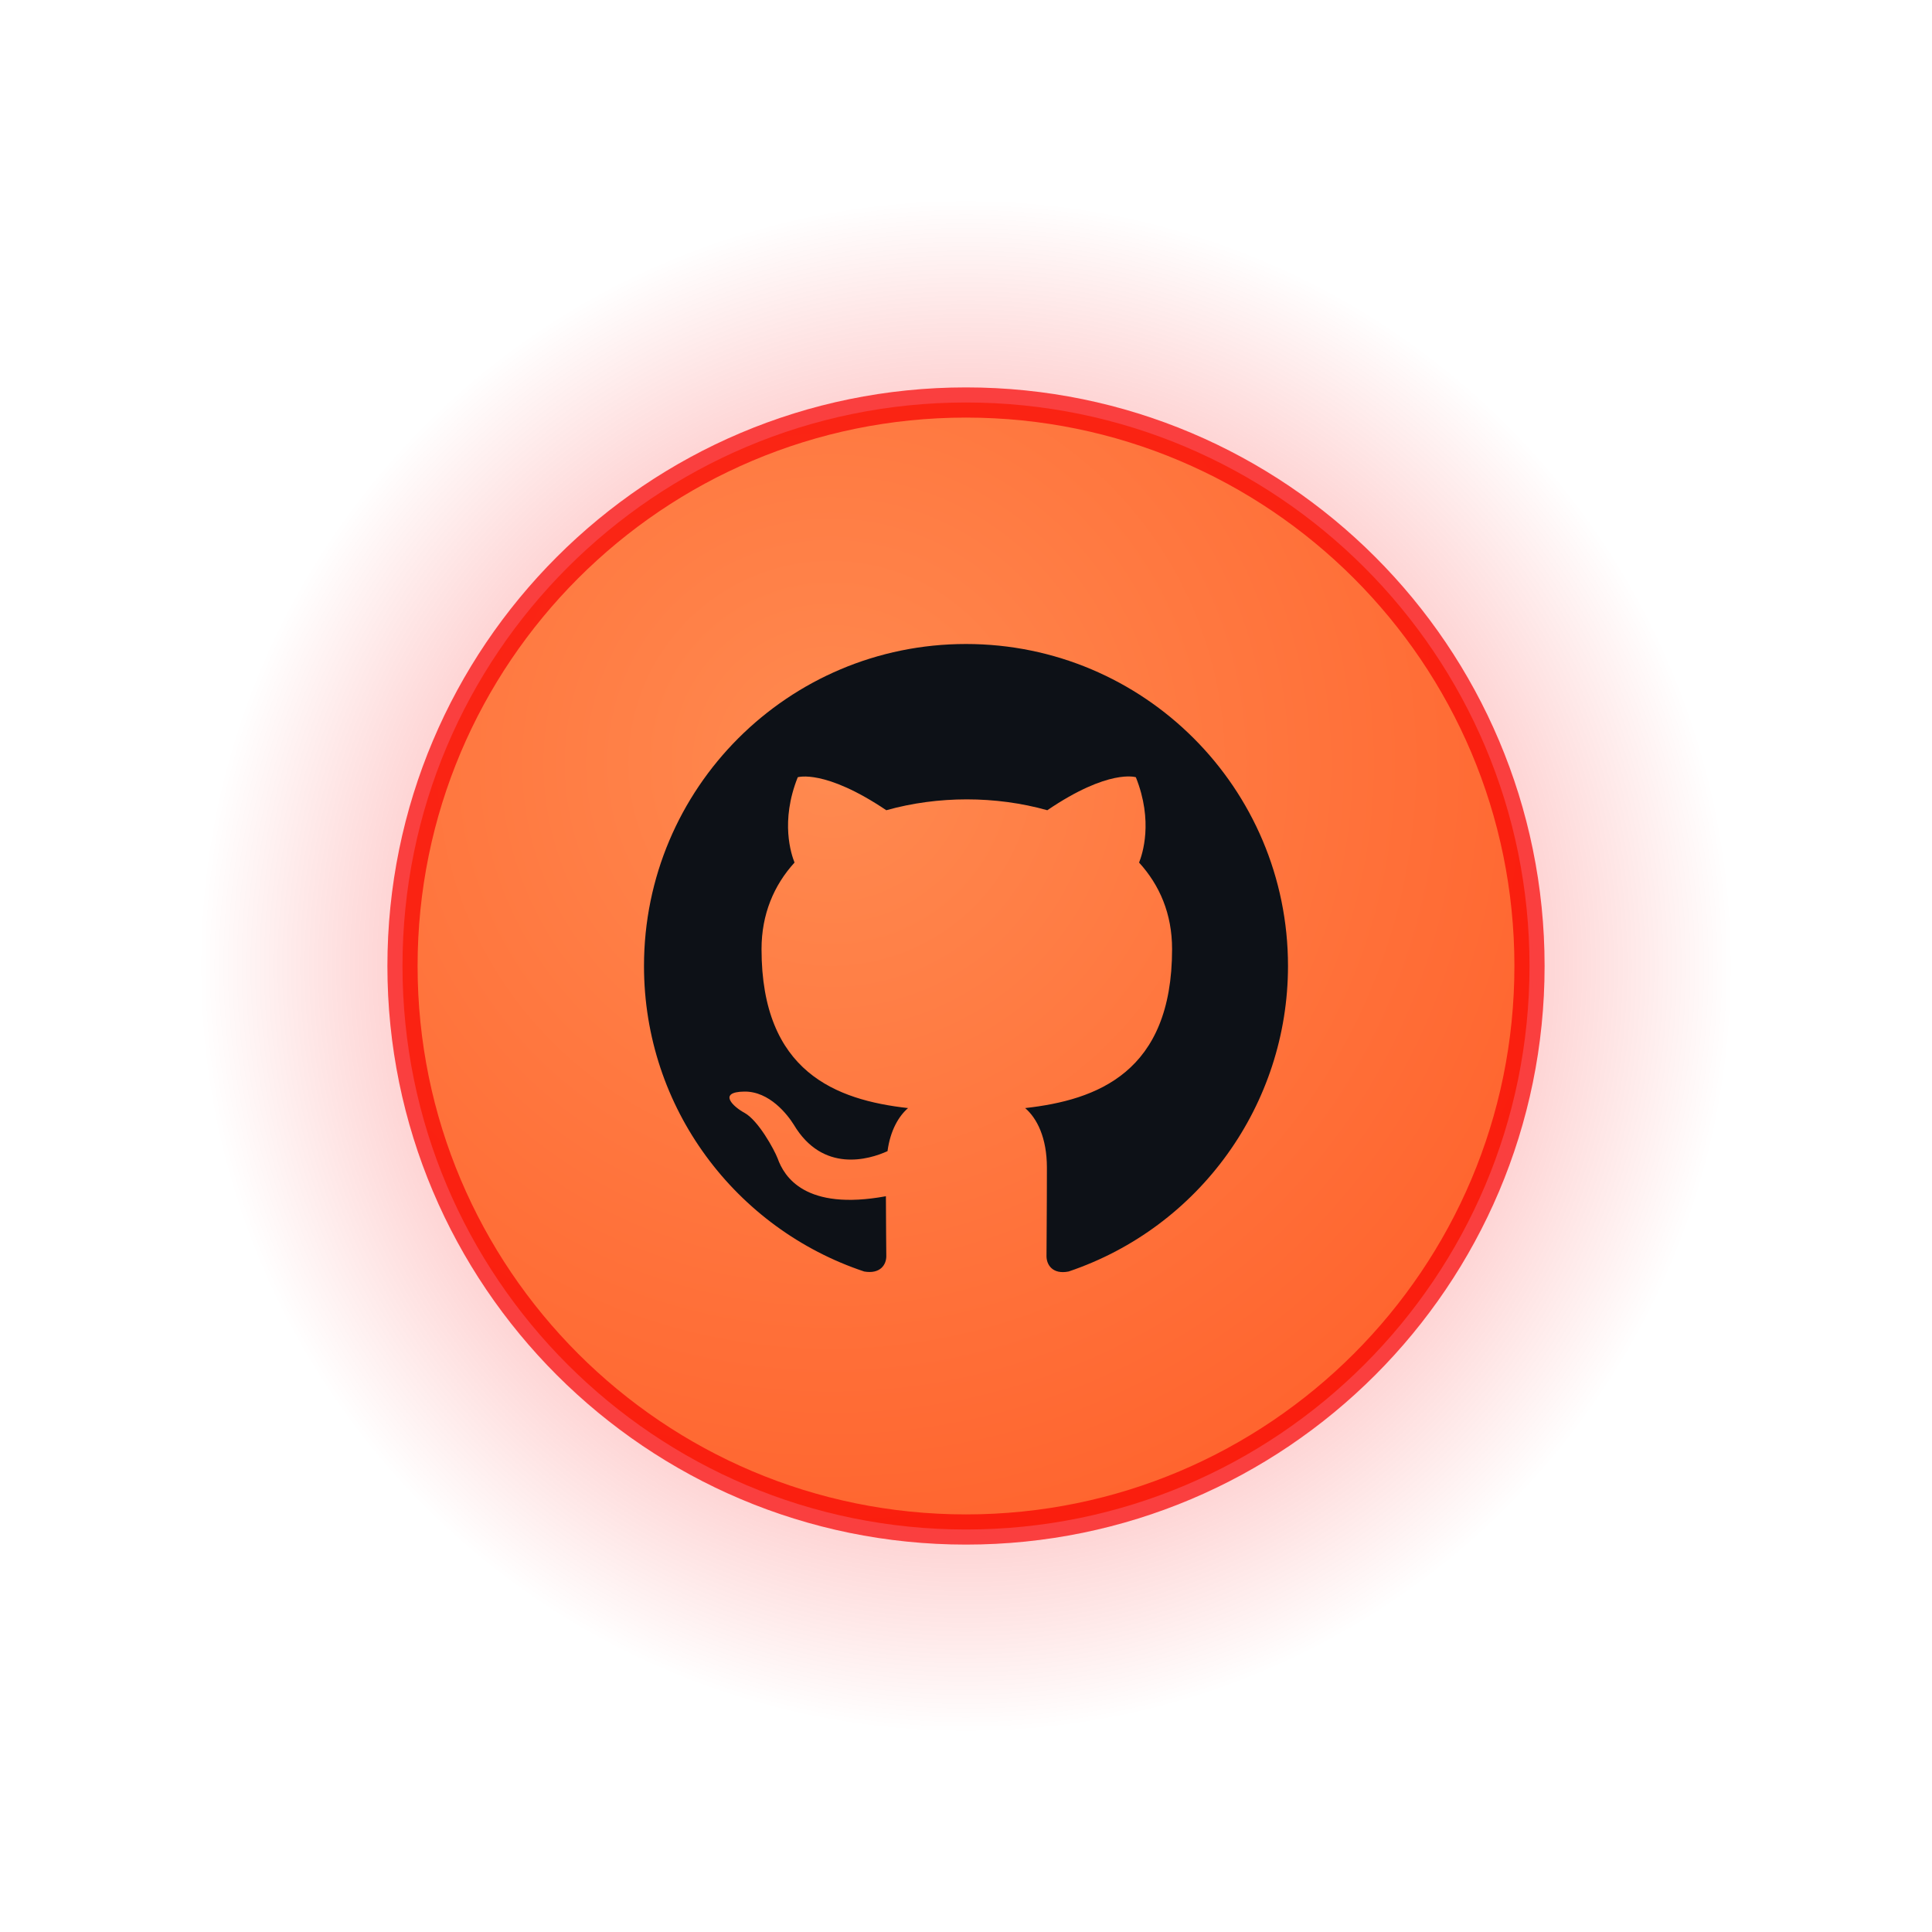
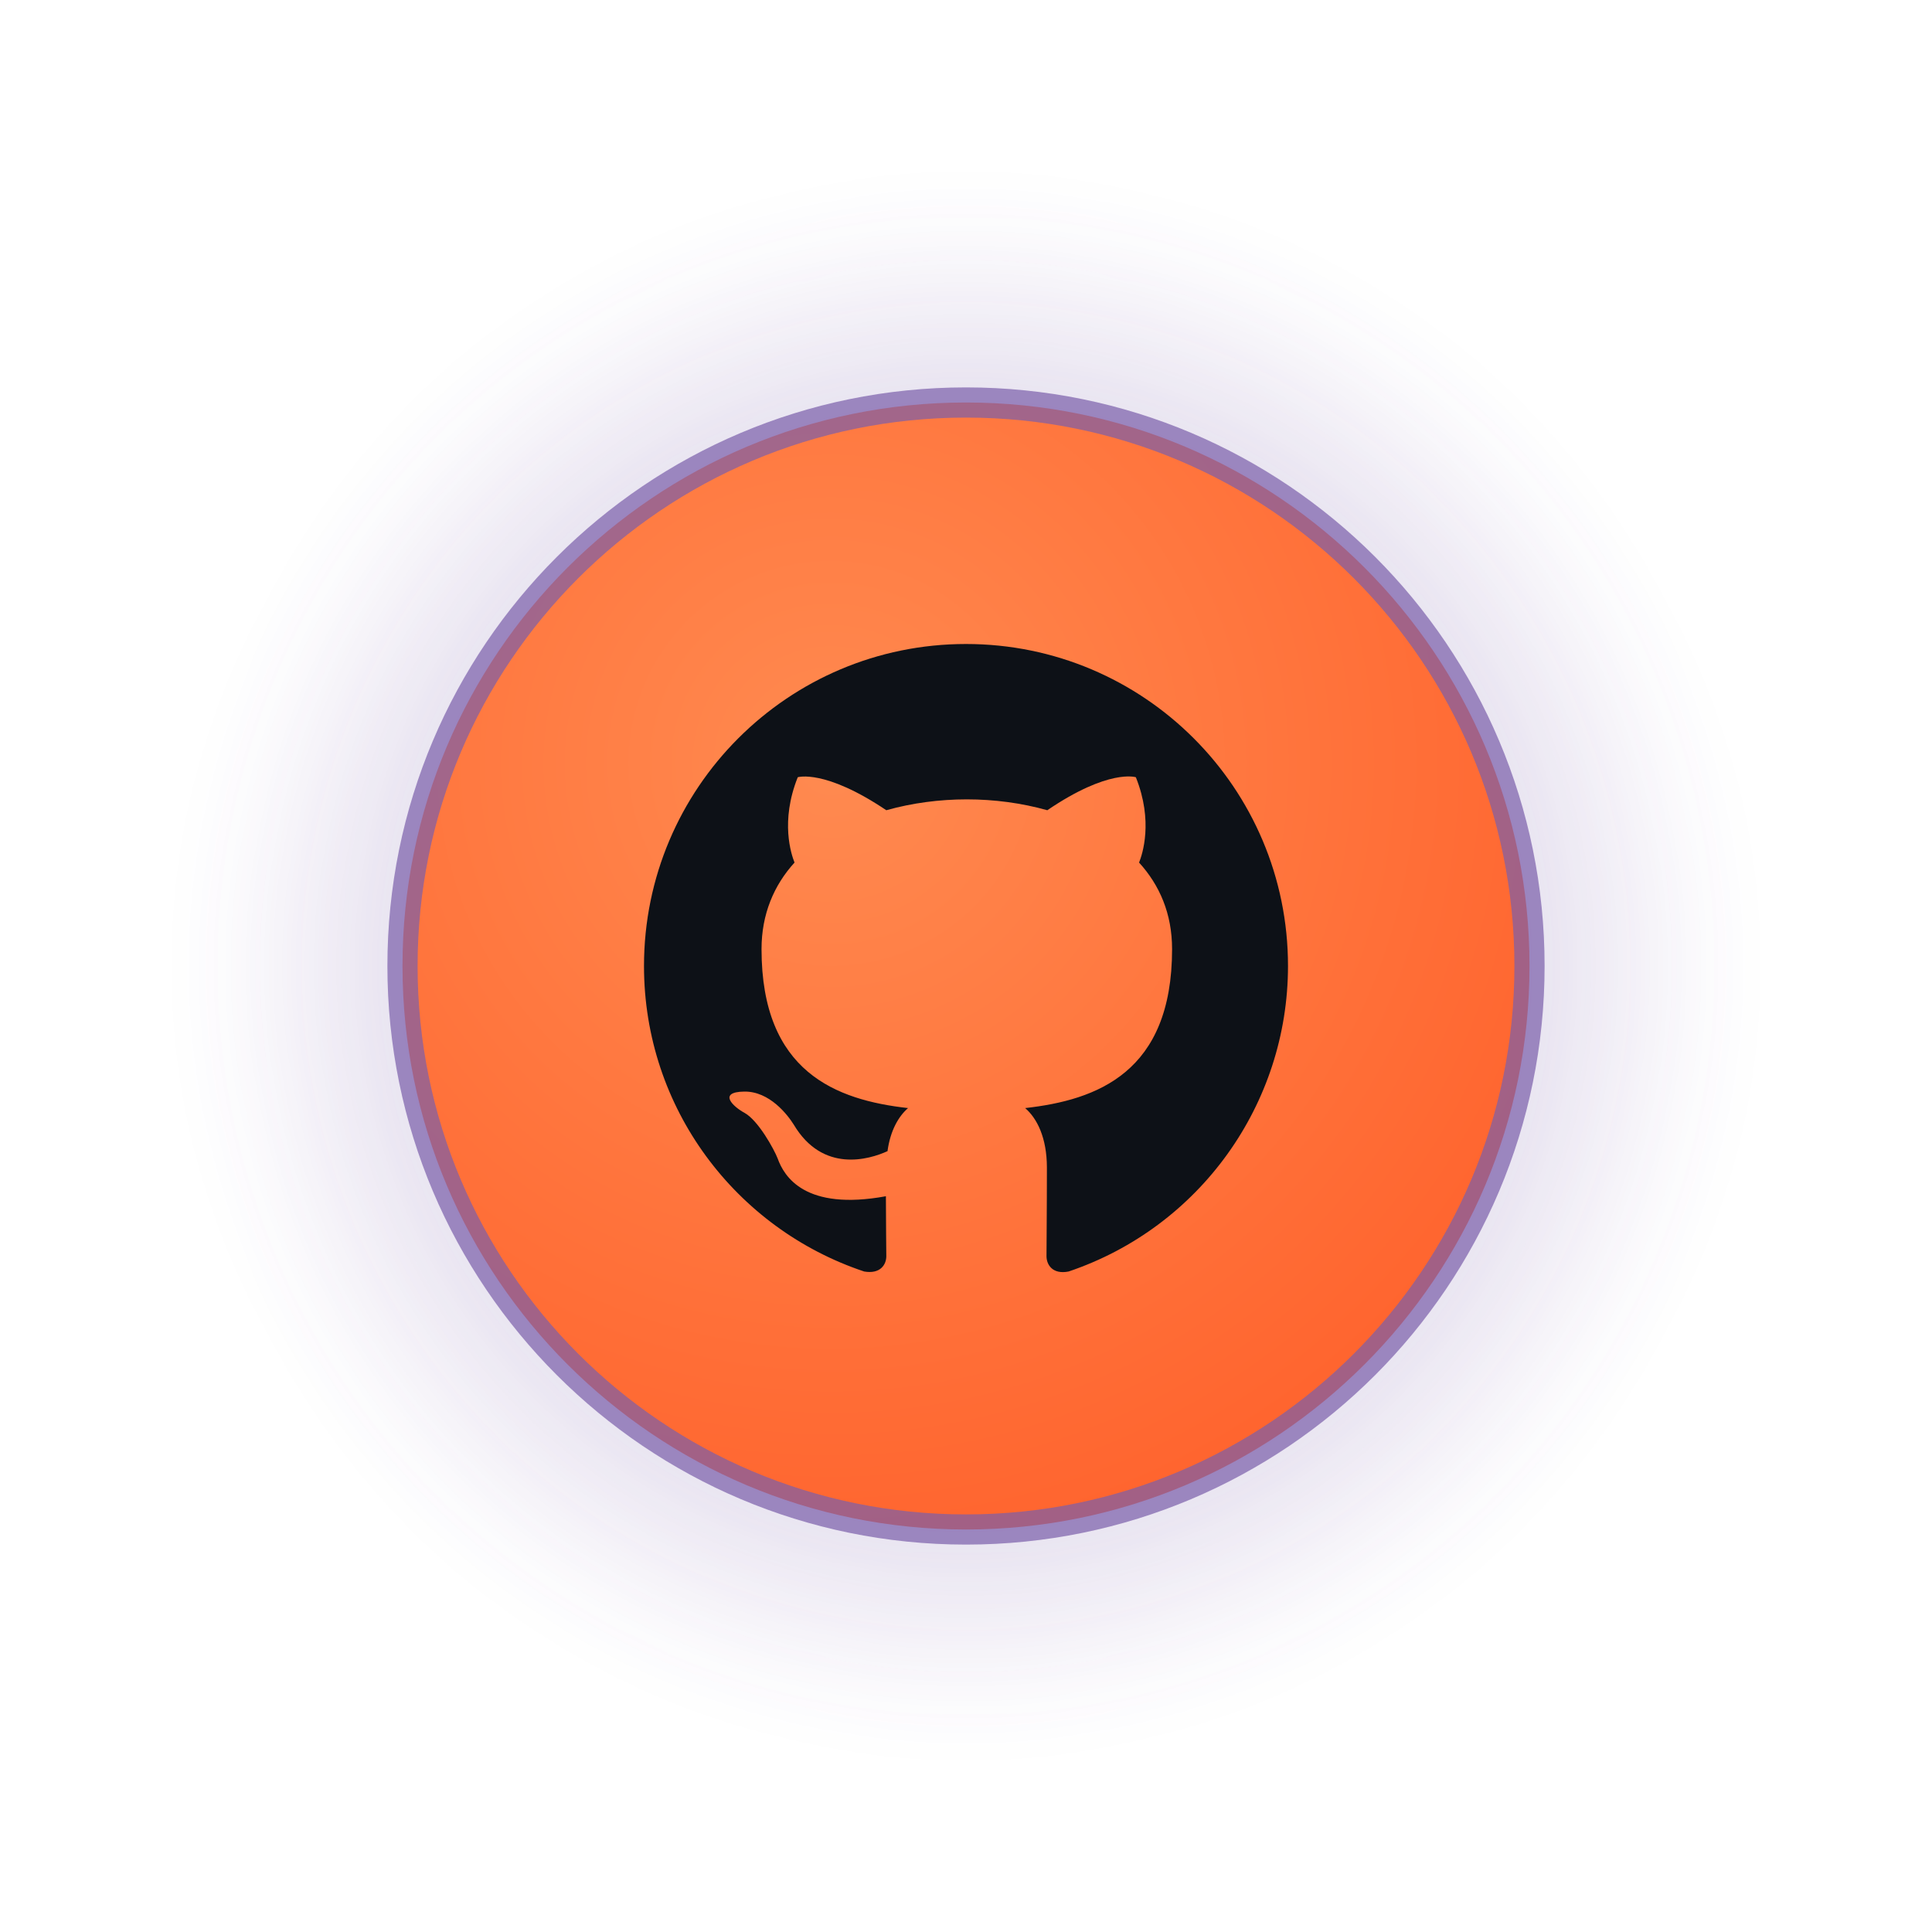
<svg xmlns="http://www.w3.org/2000/svg" width="96" height="96" viewBox="0 0 96 96" role="img" aria-label="GitHub @AbdullahBakir97">
  <defs>
    <radialGradient id="ghGlow" cx="50%" cy="50%" r="50%">
-       <stop offset="0%" stop-color="#F90001" stop-opacity="0.85" />
-       <stop offset="55%" stop-color="#F90001" stop-opacity="0.30" />
-       <stop offset="100%" stop-color="#F90001" stop-opacity="0" />
+       <stop offset="0%" stop-color="#7B5EAA" stop-opacity="0.85" />
+       <stop offset="55%" stop-color="#7B5EAA" stop-opacity="0.30" />
+       <stop offset="100%" stop-color="#7B5EAA" stop-opacity="0" />
    </radialGradient>
    <radialGradient id="ghDisc" cx="38%" cy="32%" r="70%">
      <stop offset="0%" stop-color="#FF8A50" />
      <stop offset="100%" stop-color="#FF652F" />
    </radialGradient>
+     <filter id="ghGlowSoft" x="-30%" y="-30%" width="160%" height="160%">
+       <feGaussianBlur stdDeviation="1.5" />
+     </filter>
  </defs>
-   <circle cx="48" cy="48" r="38" fill="url(#ghGlow)">
-     <animate attributeName="r" values="32;44;32" dur="2.6s" repeatCount="indefinite" />
-     <animate attributeName="opacity" values="0.55;1;0.55" dur="2.6s" repeatCount="indefinite" />
+   <circle cx="48" cy="48" r="38" fill="url(#ghGlow)" filter="url(#ghGlowSoft)">
+     <animate attributeName="r" values="32;44;32" dur="3.6s" repeatCount="indefinite" calcMode="spline" keyTimes="0;0.5;1" keySplines="0.4 0 0.6 1;0.4 0 0.6 1" />
+     <animate attributeName="opacity" values="0.55;1;0.55" dur="3.6s" repeatCount="indefinite" calcMode="spline" keyTimes="0;0.5;1" keySplines="0.4 0 0.6 1;0.4 0 0.6 1" />
  </circle>
-   <circle cx="48" cy="48" r="28" fill="url(#ghDisc)" stroke="#F90001" stroke-width="1.5" stroke-opacity="0.7" />
+   <circle cx="48" cy="48" r="28" fill="url(#ghDisc)" stroke="#7B5EAA" stroke-width="1.5" stroke-opacity="0.7" />
  <g transform="translate(32,32) scale(2)">
    <path fill="#0D1117" d="M8 0C3.58 0 0 3.58 0 8c0 3.54 2.29 6.53 5.47 7.59.4.07.55-.17.55-.38 0-.19-.01-.82-.01-1.49-2.01.37-2.53-.49-2.69-.94-.09-.23-.48-.94-.82-1.13-.28-.15-.68-.52-.01-.53.63-.01 1.08.58 1.23.82.72 1.21 1.87.87 2.33.66.07-.52.28-.87.51-1.07-1.78-.2-3.64-.89-3.64-3.95 0-.87.31-1.59.82-2.15-.08-.2-.36-1.02.08-2.12 0 0 .67-.21 2.2.82.64-.18 1.32-.27 2-.27.68 0 1.36.09 2 .27 1.53-1.04 2.2-.82 2.2-.82.44 1.1.16 1.92.08 2.12.51.56.82 1.27.82 2.15 0 3.07-1.87 3.75-3.65 3.95.29.25.54.73.54 1.48 0 1.07-.01 1.93-.01 2.2 0 .21.15.46.55.38A8.013 8.013 0 0016 8c0-4.42-3.58-8-8-8z" />
  </g>
</svg>
